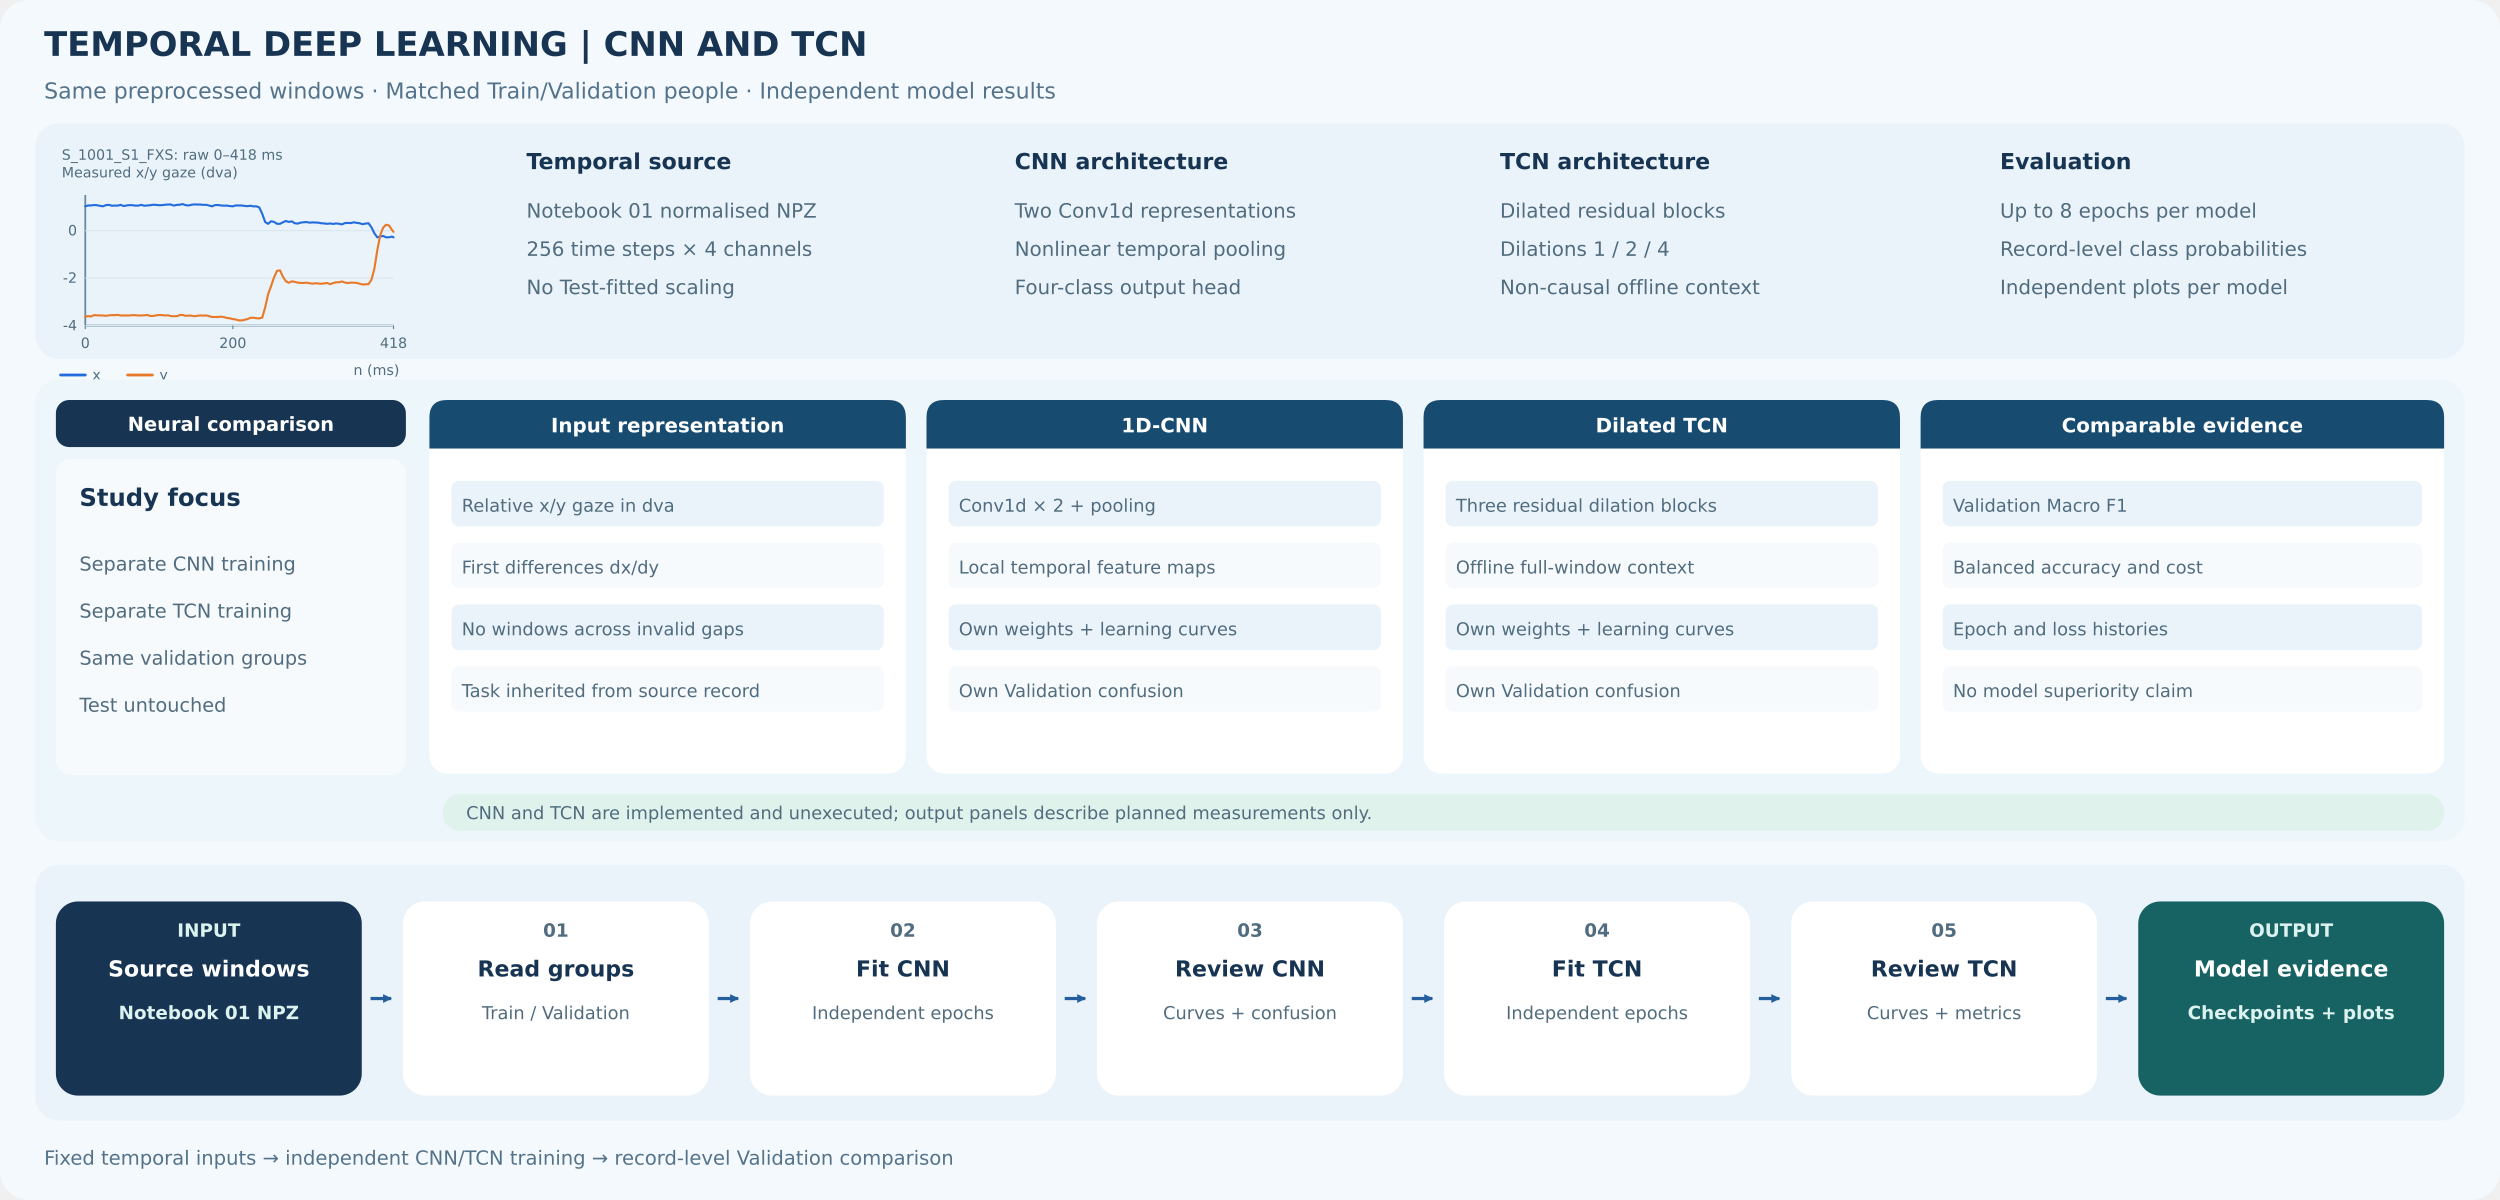
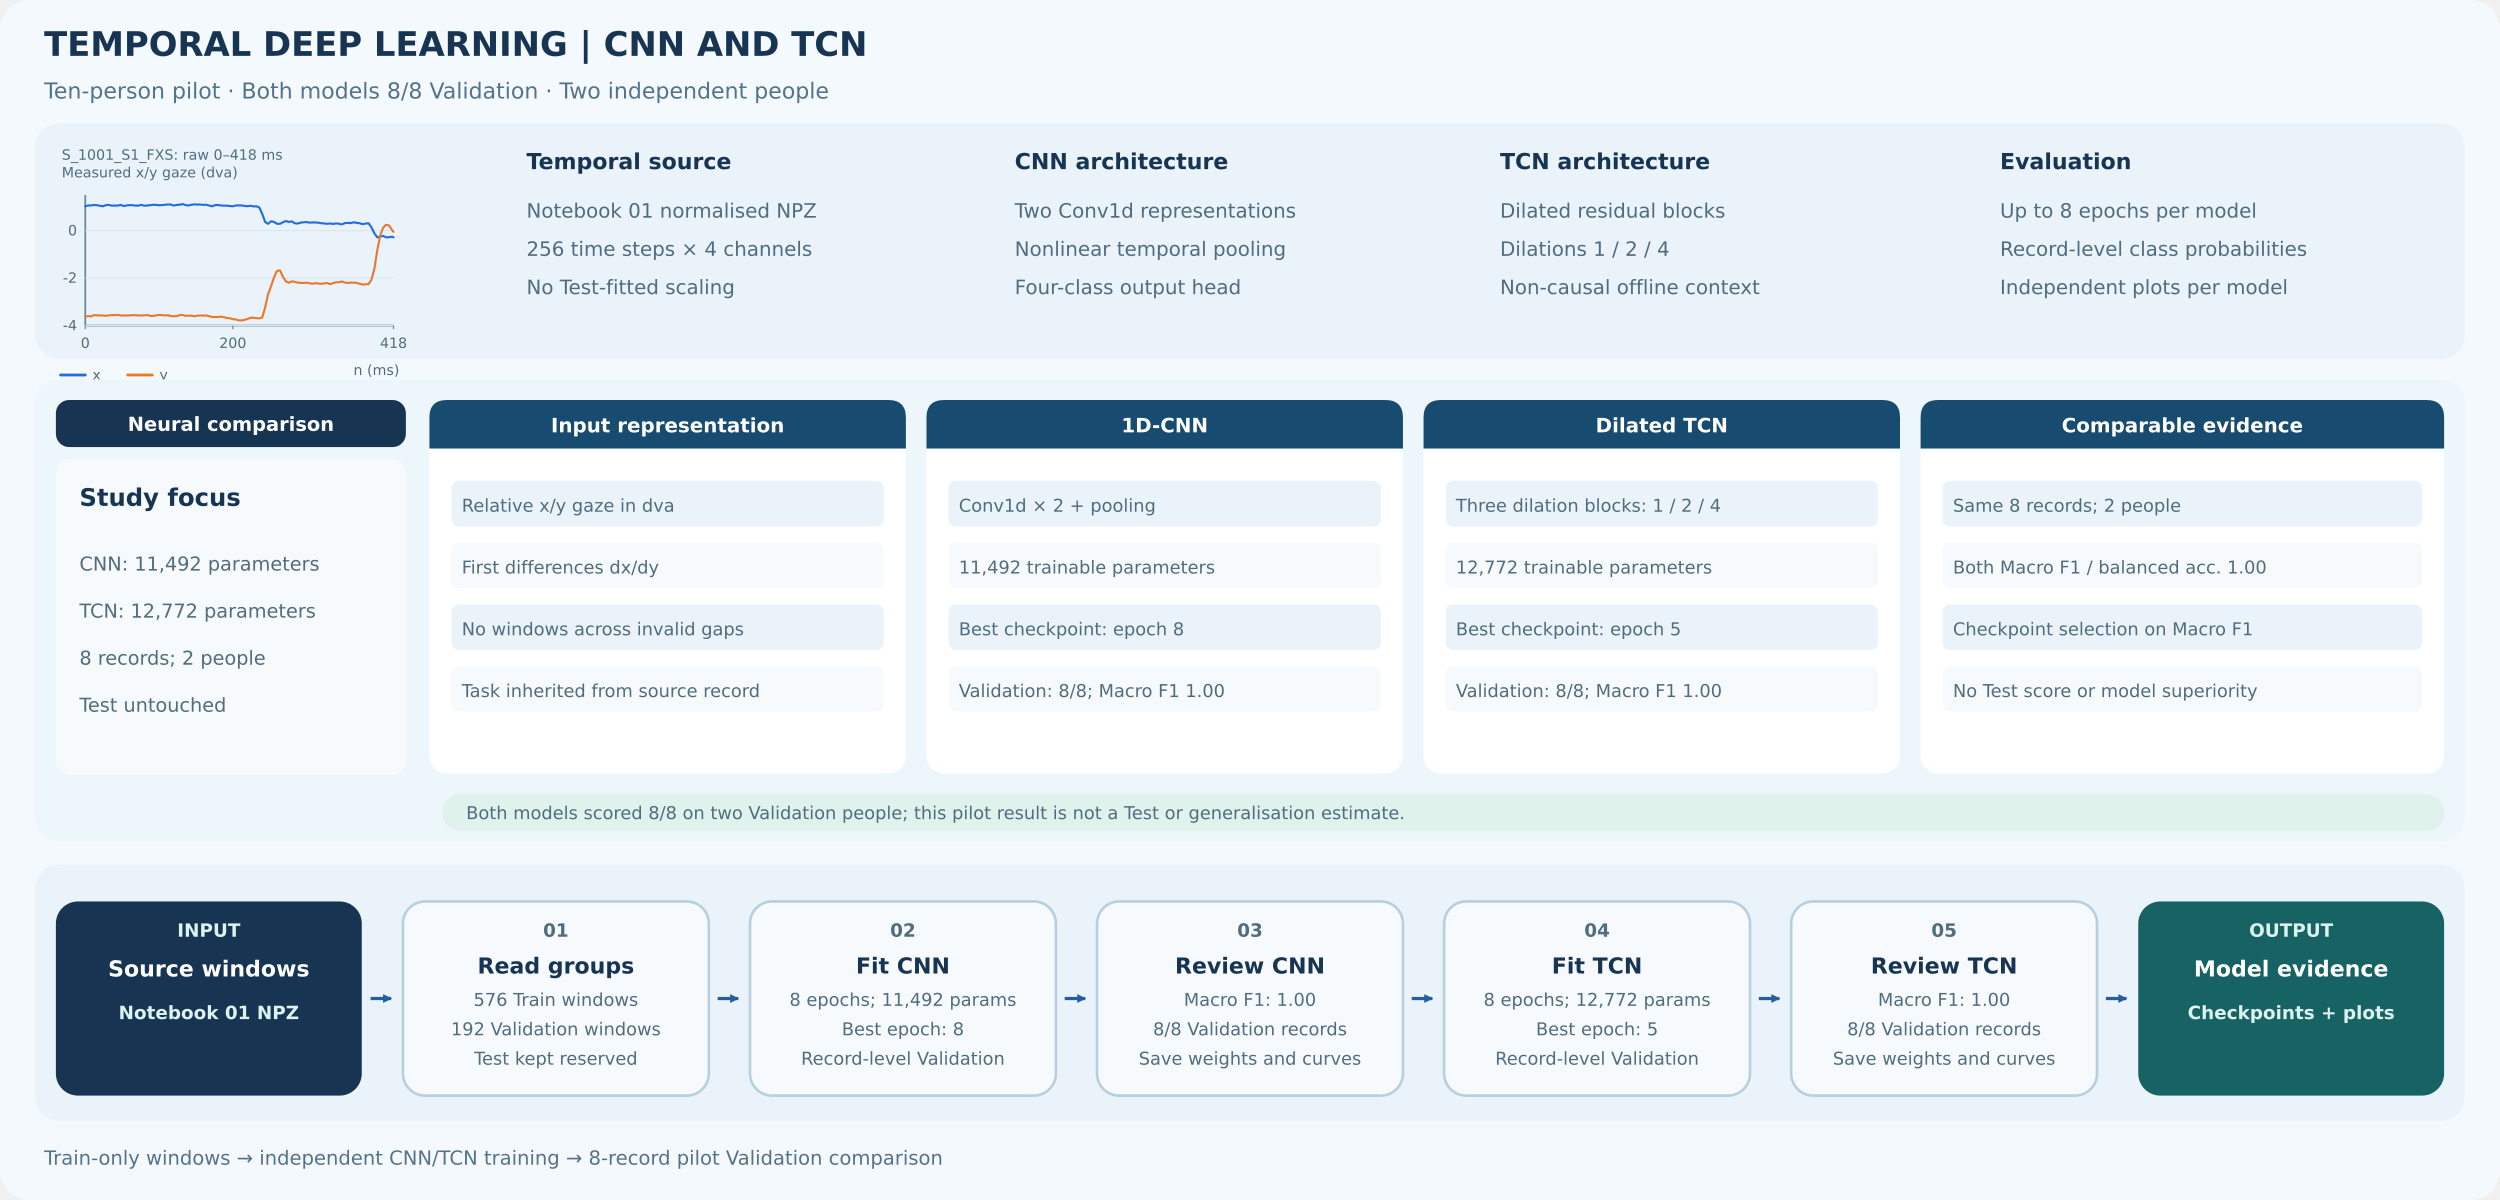
<svg xmlns="http://www.w3.org/2000/svg" width="1700" height="816" viewBox="0 0 1700 816" role="img" aria-labelledby="svg-title svg-desc">
  <defs>
    <style>
.title{font:700 23px DejaVu Sans,Arial,sans-serif;fill:#173453}.subtitle{font:400 15px DejaVu Sans,Arial,sans-serif;fill:#54738A}.sourceheading{font:700 11.5px DejaVu Sans,Arial,sans-serif;fill:#53738A}.sourcebody{font:400 13px DejaVu Sans,Arial,sans-serif;fill:#173453}.ctxhead{font:700 15px DejaVu Sans,Arial,sans-serif;fill:#173453}.ctxbody{font:400 13.5px DejaVu Sans,Arial,sans-serif;fill:#506C7E}.focushead{font:700 16.5px DejaVu Sans,Arial,sans-serif;fill:#173453}.focusbody{font:400 13.1px DejaVu Sans,Arial,sans-serif;fill:#506C7E}.sectionlabel{font:700 13.2px DejaVu Sans,Arial,sans-serif;fill:white}.panelhead{font:700 13.5px DejaVu Sans,Arial,sans-serif;fill:white}.panelbody{font:400 12.1px DejaVu Sans,Arial,sans-serif;fill:#506C7E}.nodeid{font:700 12.5px DejaVu Sans,Arial,sans-serif;fill:#506C7E}.nodetitle{font:700 15px DejaVu Sans,Arial,sans-serif;fill:#173453}.nodedesc{font:400 12.1px DejaVu Sans,Arial,sans-serif;fill:#506C7E}.endnodeid{font:700 12.5px DejaVu Sans,Arial,sans-serif;fill:#DBF2EF}.endnodetitle{font:700 15px DejaVu Sans,Arial,sans-serif;fill:white}.footer{font:400 13.3px DejaVu Sans,Arial,sans-serif;fill:#54738A}.overview-id{font:700 11.3px DejaVu Sans,Arial,sans-serif;fill:#506C7E}.overview-title{font:700 12.9px DejaVu Sans,Arial,sans-serif;fill:#173453}.overview-body{font:400 10.9px DejaVu Sans,Arial,sans-serif;fill:#506C7E}.overview-terminal-id{font:700 11.3px DejaVu Sans,Arial,sans-serif;fill:#DBF2EF}.overview-terminal-title{font:700 12.9px DejaVu Sans,Arial,sans-serif;fill:#FFFFFF}.overview-terminal-body{font:400 10.9px DejaVu Sans,Arial,sans-serif;fill:#DBF2EF}</style>
    <marker id="arr" markerWidth="6" markerHeight="6" refX="5.5" refY="3" orient="auto" markerUnits="userSpaceOnUse">
      <path d="M0 0 L6 3 L0 6 Z" fill="#245E9D" />
    </marker>
  </defs>
  <rect x="0" y="0" width="1700" height="816" rx="20" fill="#F4F9FD" stroke="none" stroke-width="1" />
  <g id="band-0-header">
    <text x="30" y="38" class="title">TEMPORAL DEEP LEARNING | CNN AND TCN</text>
-     <text x="30" y="67" class="subtitle">Same preprocessed windows · Matched Train/Validation people · Independent model results</text>
+     <text x="30" y="67" class="subtitle">Ten-person pilot · Both models 8/8 Validation · Two independent people</text>
  </g>
  <g id="band-1-context">
    <rect x="24" y="84" width="1652" height="160" rx="16" fill="#EAF3FA" stroke-width="2" />
    <g id="source-record" aria-label="Measured horizontal and vertical gaze excerpt from original GazeBase record S_1001_S1_FXS" transform="translate(-204.4 -153) scale(0.8)">
      <text x="308" y="327" class="panelbody">S_1001_S1_FXS: raw 0–418 ms</text>
      <text x="308" y="342" class="panelbody">Measured x/y gaze (dva)</text>
      <line x1="328" y1="357" x2="328" y2="468" stroke="#66879D" stroke-width="1.5" />
      <line x1="328" y1="468" x2="590" y2="468" stroke="#66879D" stroke-width="1.5" />
      <line x1="328" y1="468" x2="590" y2="468" stroke="#D9E6EF" stroke-width="1" />
      <text x="321" y="472" class="panelbody" text-anchor="end">-4</text>
      <line x1="328" y1="427.6" x2="590" y2="427.6" stroke="#D9E6EF" stroke-width="1" />
      <text x="321" y="431.6" class="panelbody" text-anchor="end">-2</text>
      <line x1="328" y1="387.3" x2="590" y2="387.3" stroke="#D9E6EF" stroke-width="1" />
      <text x="321" y="391.3" class="panelbody" text-anchor="end">0</text>
      <line x1="328" y1="468" x2="328" y2="471" stroke="#66879D" stroke-width="1" />
      <text x="328" y="487" class="panelbody" text-anchor="middle">0</text>
      <line x1="453.4" y1="468" x2="453.4" y2="471" stroke="#66879D" stroke-width="1" />
      <text x="453.4" y="487" class="panelbody" text-anchor="middle">200</text>
      <line x1="590" y1="468" x2="590" y2="471" stroke="#66879D" stroke-width="1" />
      <text x="590" y="487" class="panelbody" text-anchor="middle">418</text>
      <path d="M328.0 366.6 L330.5 365.9 L333.0 365.9 L335.5 365.5 L338.0 365.7 L340.5 366.2 L343.0 366.6 L345.6 365.6 L348.1 365.4 L350.6 366.1 L353.1 366.0 L355.6 366.0 L358.1 365.4 L360.6 366.4 L363.1 365.9 L365.6 365.6 L368.1 365.7 L370.6 366.0 L373.1 366.0 L375.6 365.4 L378.1 366.1 L380.7 365.9 L383.2 365.7 L385.7 365.3 L388.2 365.4 L390.7 365.7 L393.2 365.6 L395.7 365.3 L398.2 365.1 L400.7 365.1 L403.2 366.0 L405.7 365.4 L408.2 365.3 L410.7 364.7 L413.2 365.6 L415.8 365.9 L418.3 365.3 L420.8 365.0 L423.3 365.1 L425.8 365.1 L428.3 365.4 L430.8 365.3 L433.3 366.0 L435.8 366.6 L438.3 365.6 L440.8 365.5 L443.3 365.9 L445.8 366.1 L448.3 366.0 L450.9 366.4 L453.4 366.6 L455.9 365.9 L458.4 365.9 L460.9 365.9 L463.4 366.3 L465.9 366.5 L468.4 366.1 L470.9 366.7 L473.4 366.6 L475.9 367.6 L478.4 373.0 L480.9 380.0 L483.4 381.5 L486.0 379.3 L488.5 379.9 L491.0 381.5 L493.5 381.5 L496.0 380.2 L498.5 379.1 L501.0 379.9 L503.5 379.4 L506.0 381.0 L508.5 381.3 L511.0 380.5 L513.5 380.2 L516.0 380.0 L518.5 380.5 L521.1 380.3 L523.6 380.4 L526.1 380.5 L528.6 381.0 L531.1 381.2 L533.6 381.5 L536.1 381.2 L538.6 381.6 L541.1 381.2 L543.6 381.4 L546.1 382.0 L548.6 380.9 L551.1 380.7 L553.6 380.9 L556.2 380.2 L558.7 380.7 L561.2 381.0 L563.7 381.8 L566.2 381.3 L568.7 381.0 L571.2 384.4 L573.7 389.5 L576.2 393.0 L578.7 392.3 L581.2 391.8 L583.7 393.0 L586.2 392.9 L588.7 392.4 L590.0 393.0" fill="none" stroke="#236CDE" stroke-width="1.8" stroke-linecap="round" stroke-linejoin="round" />
      <path d="M328.0 460.3 L330.5 460.0 L333.0 460.2 L335.5 459.1 L338.0 459.3 L340.5 459.4 L343.0 459.4 L345.6 459.7 L348.1 459.3 L350.6 459.1 L353.1 459.1 L355.6 458.9 L358.1 459.4 L360.6 459.4 L363.1 459.4 L365.6 459.4 L368.1 459.1 L370.6 459.2 L373.1 459.4 L375.6 459.4 L378.1 459.3 L380.7 459.0 L383.2 459.8 L385.7 459.8 L388.2 459.3 L390.7 459.0 L393.2 459.1 L395.7 459.4 L398.2 459.2 L400.7 459.9 L403.2 460.0 L405.7 460.0 L408.2 459.1 L410.7 458.9 L413.2 459.7 L415.8 459.5 L418.3 459.6 L420.8 460.1 L423.3 459.6 L425.8 459.4 L428.3 459.5 L430.8 459.4 L433.3 460.0 L435.8 460.7 L438.3 460.7 L440.8 460.7 L443.3 460.4 L445.8 460.8 L448.3 461.5 L450.9 461.8 L453.4 462.5 L455.9 462.8 L458.4 463.6 L460.9 463.6 L463.4 463.1 L465.9 462.4 L468.4 461.4 L470.9 461.3 L473.4 461.7 L475.9 461.9 L478.4 461.2 L480.9 452.5 L483.4 441.3 L486.0 434.2 L488.5 426.8 L491.0 421.4 L493.5 421.1 L496.0 426.5 L498.5 430.4 L501.0 431.6 L503.5 430.4 L506.0 430.8 L508.5 431.5 L511.0 431.7 L513.5 431.8 L516.0 431.5 L518.5 432.0 L521.1 432.4 L523.6 432.0 L526.1 432.2 L528.6 432.5 L531.1 432.1 L533.6 431.8 L536.1 432.8 L538.6 431.9 L541.1 431.2 L543.6 431.2 L546.1 430.5 L548.6 431.4 L551.1 431.8 L553.6 431.5 L556.2 431.5 L558.7 431.7 L561.2 432.4 L563.7 433.1 L566.2 432.9 L568.7 432.8 L571.2 429.1 L573.7 419.8 L576.2 404.0 L578.7 391.1 L581.2 384.7 L583.7 382.3 L586.2 382.9 L588.7 386.7 L590.0 388.3" fill="none" stroke="#E87929" stroke-width="1.8" stroke-linecap="round" stroke-linejoin="round" />
      <path d="M307 510 L328 510" fill="none" stroke="#236CDE" stroke-width="2.4" stroke-linecap="round" stroke-linejoin="round" />
      <text x="334" y="514" class="panelbody">x</text>
      <path d="M364 510 L385 510" fill="none" stroke="#E87929" stroke-width="2.4" stroke-linecap="round" stroke-linejoin="round" />
      <text x="391" y="514" class="panelbody">y</text>
      <text x="595" y="510" class="panelbody" text-anchor="end">n (ms)</text>
    </g>
    <g id="context-1">
      <text x="358" y="115" class="ctxhead">Temporal source</text>
      <text x="358" y="148" class="ctxbody">Notebook 01 normalised NPZ</text>
      <text x="358" y="174" class="ctxbody">256 time steps × 4 channels</text>
      <text x="358" y="200" class="ctxbody">No Test-fitted scaling</text>
    </g>
    <g id="context-2">
      <text x="690" y="115" class="ctxhead">CNN architecture</text>
      <text x="690" y="148" class="ctxbody">Two Conv1d representations</text>
      <text x="690" y="174" class="ctxbody">Nonlinear temporal pooling</text>
      <text x="690" y="200" class="ctxbody">Four-class output head</text>
    </g>
    <g id="context-3">
      <text x="1020" y="115" class="ctxhead">TCN architecture</text>
      <text x="1020" y="148" class="ctxbody">Dilated residual blocks</text>
      <text x="1020" y="174" class="ctxbody">Dilations 1 / 2 / 4</text>
      <text x="1020" y="200" class="ctxbody">Non-causal offline context</text>
    </g>
    <g id="context-4">
      <text x="1360" y="115" class="ctxhead">Evaluation</text>
      <text x="1360" y="148" class="ctxbody">Up to 8 epochs per model</text>
      <text x="1360" y="174" class="ctxbody">Record-level class probabilities</text>
      <text x="1360" y="200" class="ctxbody">Independent plots per model</text>
    </g>
  </g>
  <g id="band-2-analysis">
    <rect x="24" y="258" width="1652" height="314" rx="16" fill="#EDF6FB" stroke-width="1.5" />
    <g id="focus">
      <rect x="38" y="272" width="238" height="32" rx="9" fill="#173453" stroke-width="1.5" />
      <text x="157" y="293" class="sectionlabel" text-anchor="middle">Neural comparison</text>
      <rect x="38" y="312" width="238" height="215" rx="10" fill="#F7FAFD" stroke-width="1.5" />
      <text x="54" y="344" class="focushead">Study focus</text>
-       <text x="54" y="388" class="focusbody">Separate CNN training</text>
-       <text x="54" y="420" class="focusbody">Separate TCN training</text>
-       <text x="54" y="452" class="focusbody">Same validation groups</text>
+       <text x="54" y="388" class="focusbody">CNN: 11,492 parameters</text>
+       <text x="54" y="420" class="focusbody">TCN: 12,772 parameters</text>
+       <text x="54" y="452" class="focusbody">8 records; 2 people</text>
      <text x="54" y="484" class="focusbody">Test untouched</text>
    </g>
    <g id="panels">
      <g id="panel-1">
        <rect x="292" y="272" width="324" height="254" rx="12" fill="#FFFFFF" stroke-width="1.5" />
        <path d="M304 272 H604 Q616 272 616 284 V305 H292 V284 Q292 272 304 272Z" fill="#174B70" />
        <text x="454" y="294" class="panelhead" text-anchor="middle">Input representation</text>
        <g id="scientific-panel-1">
          <rect x="307" y="327" width="294" height="31" rx="5" fill="#EAF3FA" stroke-width="0" />
          <text x="314" y="348" class="panelbody">Relative x/y gaze in dva</text>
          <rect x="307" y="369" width="294" height="31" rx="5" fill="#F7FAFD" stroke-width="0" />
          <text x="314" y="390" class="panelbody">First differences dx/dy</text>
          <rect x="307" y="411" width="294" height="31" rx="5" fill="#EAF3FA" stroke-width="0" />
          <text x="314" y="432" class="panelbody">No windows across invalid gaps</text>
          <rect x="307" y="453" width="294" height="31" rx="5" fill="#F7FAFD" stroke-width="0" />
          <text x="314" y="474" class="panelbody">Task inherited from source record</text>
        </g>
      </g>
      <g id="panel-2">
        <rect x="630" y="272" width="324" height="254" rx="12" fill="#FFFFFF" stroke-width="1.5" />
        <path d="M642 272 H942 Q954 272 954 284 V305 H630 V284 Q630 272 642 272Z" fill="#174B70" />
        <text x="792" y="294" class="panelhead" text-anchor="middle">1D-CNN</text>
        <g id="scientific-panel-2">
          <rect x="645" y="327" width="294" height="31" rx="5" fill="#EAF3FA" stroke-width="0" />
          <text x="652" y="348" class="panelbody">Conv1d × 2 + pooling</text>
          <rect x="645" y="369" width="294" height="31" rx="5" fill="#F7FAFD" stroke-width="0" />
-           <text x="652" y="390" class="panelbody">Local temporal feature maps</text>
+           <text x="652" y="390" class="panelbody">11,492 trainable parameters</text>
          <rect x="645" y="411" width="294" height="31" rx="5" fill="#EAF3FA" stroke-width="0" />
-           <text x="652" y="432" class="panelbody">Own weights + learning curves</text>
+           <text x="652" y="432" class="panelbody">Best checkpoint: epoch 8</text>
          <rect x="645" y="453" width="294" height="31" rx="5" fill="#F7FAFD" stroke-width="0" />
-           <text x="652" y="474" class="panelbody">Own Validation confusion</text>
+           <text x="652" y="474" class="panelbody">Validation: 8/8; Macro F1 1.00</text>
        </g>
      </g>
      <g id="panel-3">
        <rect x="968" y="272" width="324" height="254" rx="12" fill="#FFFFFF" stroke-width="1.5" />
        <path d="M980 272 H1280 Q1292 272 1292 284 V305 H968 V284 Q968 272 980 272Z" fill="#174B70" />
        <text x="1130" y="294" class="panelhead" text-anchor="middle">Dilated TCN</text>
        <g id="scientific-panel-3">
          <rect x="983" y="327" width="294" height="31" rx="5" fill="#EAF3FA" stroke-width="0" />
-           <text x="990" y="348" class="panelbody">Three residual dilation blocks</text>
+           <text x="990" y="348" class="panelbody">Three dilation blocks: 1 / 2 / 4</text>
          <rect x="983" y="369" width="294" height="31" rx="5" fill="#F7FAFD" stroke-width="0" />
-           <text x="990" y="390" class="panelbody">Offline full-window context</text>
+           <text x="990" y="390" class="panelbody">12,772 trainable parameters</text>
          <rect x="983" y="411" width="294" height="31" rx="5" fill="#EAF3FA" stroke-width="0" />
-           <text x="990" y="432" class="panelbody">Own weights + learning curves</text>
+           <text x="990" y="432" class="panelbody">Best checkpoint: epoch 5</text>
          <rect x="983" y="453" width="294" height="31" rx="5" fill="#F7FAFD" stroke-width="0" />
-           <text x="990" y="474" class="panelbody">Own Validation confusion</text>
+           <text x="990" y="474" class="panelbody">Validation: 8/8; Macro F1 1.00</text>
        </g>
      </g>
      <g id="panel-4">
        <rect x="1306" y="272" width="356" height="254" rx="12" fill="#FFFFFF" stroke-width="1.5" />
        <path d="M1318 272 H1650 Q1662 272 1662 284 V305 H1306 V284 Q1306 272 1318 272Z" fill="#174B70" />
        <text x="1484" y="294" class="panelhead" text-anchor="middle">Comparable evidence</text>
        <g id="scientific-panel-4">
          <rect x="1321" y="327" width="326" height="31" rx="5" fill="#EAF3FA" stroke-width="0" />
-           <text x="1328" y="348" class="panelbody">Validation Macro F1</text>
+           <text x="1328" y="348" class="panelbody">Same 8 records; 2 people</text>
          <rect x="1321" y="369" width="326" height="31" rx="5" fill="#F7FAFD" stroke-width="0" />
-           <text x="1328" y="390" class="panelbody">Balanced accuracy and cost</text>
+           <text x="1328" y="390" class="panelbody">Both Macro F1 / balanced acc. 1.00</text>
          <rect x="1321" y="411" width="326" height="31" rx="5" fill="#EAF3FA" stroke-width="0" />
-           <text x="1328" y="432" class="panelbody">Epoch and loss histories</text>
+           <text x="1328" y="432" class="panelbody">Checkpoint selection on Macro F1</text>
          <rect x="1321" y="453" width="326" height="31" rx="5" fill="#F7FAFD" stroke-width="0" />
-           <text x="1328" y="474" class="panelbody">No model superiority claim</text>
+           <text x="1328" y="474" class="panelbody">No Test score or model superiority</text>
        </g>
      </g>
    </g>
    <g id="scientific-note">
      <rect x="301" y="540" width="1361" height="25" rx="12" fill="#E0F2EC" stroke-width="1.5" />
-       <text x="317" y="557" class="panelbody">CNN and TCN are implemented and unexecuted; output panels describe planned measurements only.</text>
+       <text x="317" y="557" class="panelbody">Both models scored 8/8 on two Validation people; this pilot result is not a Test or generalisation estimate.</text>
    </g>
  </g>
  <g id="band-3-workflow">
    <rect x="24" y="588" width="1652" height="174" rx="16" fill="#EAF3FA" stroke-width="2" />
    <g id="nodes">
      <g id="node-0">
        <rect x="38" y="613" width="208" height="132" rx="15" fill="#173453" stroke-width="1.8" />
        <text x="142" y="637" class="endnodeid" text-anchor="middle">INPUT</text>
        <text x="142" y="664" class="endnodetitle" text-anchor="middle">Source windows</text>
        <text x="142" y="693" class="endnodeid" text-anchor="middle">Notebook 01 NPZ</text>
      </g>
      <g id="node-1">
-         <rect x="274" y="613" width="208" height="132" rx="15" fill="#FFFFFF" stroke-width="1.8" />
+         <rect x="274" y="613" width="208" height="132" rx="15" fill="#F7FAFD" stroke="#B8CFDE" stroke-width="1.8" />
        <text x="378" y="637" class="nodeid" text-anchor="middle">01</text>
-         <text x="378" y="664" class="nodetitle" text-anchor="middle">Read groups</text>
-         <text x="378" y="693" class="nodedesc" text-anchor="middle">Train / Validation</text>
+         <text x="378" y="662" class="nodetitle" text-anchor="middle">Read groups</text>
+         <text x="378" y="684" class="nodedesc" text-anchor="middle">576 Train windows</text>
+         <text x="378" y="704" class="nodedesc" text-anchor="middle">192 Validation windows</text>
+         <text x="378" y="724" class="nodedesc" text-anchor="middle">Test kept reserved</text>
      </g>
      <g id="node-2">
-         <rect x="510" y="613" width="208" height="132" rx="15" fill="#FFFFFF" stroke-width="1.8" />
+         <rect x="510" y="613" width="208" height="132" rx="15" fill="#F7FAFD" stroke="#B8CFDE" stroke-width="1.8" />
        <text x="614" y="637" class="nodeid" text-anchor="middle">02</text>
-         <text x="614" y="664" class="nodetitle" text-anchor="middle">Fit CNN</text>
-         <text x="614" y="693" class="nodedesc" text-anchor="middle">Independent epochs</text>
+         <text x="614" y="662" class="nodetitle" text-anchor="middle">Fit CNN</text>
+         <text x="614" y="684" class="nodedesc" text-anchor="middle">8 epochs; 11,492 params</text>
+         <text x="614" y="704" class="nodedesc" text-anchor="middle">Best epoch: 8</text>
+         <text x="614" y="724" class="nodedesc" text-anchor="middle">Record-level Validation</text>
      </g>
      <g id="node-3">
-         <rect x="746" y="613" width="208" height="132" rx="15" fill="#FFFFFF" stroke-width="1.8" />
+         <rect x="746" y="613" width="208" height="132" rx="15" fill="#F7FAFD" stroke="#B8CFDE" stroke-width="1.8" />
        <text x="850" y="637" class="nodeid" text-anchor="middle">03</text>
-         <text x="850" y="664" class="nodetitle" text-anchor="middle">Review CNN</text>
-         <text x="850" y="693" class="nodedesc" text-anchor="middle">Curves + confusion</text>
+         <text x="850" y="662" class="nodetitle" text-anchor="middle">Review CNN</text>
+         <text x="850" y="684" class="nodedesc" text-anchor="middle">Macro F1: 1.00</text>
+         <text x="850" y="704" class="nodedesc" text-anchor="middle">8/8 Validation records</text>
+         <text x="850" y="724" class="nodedesc" text-anchor="middle">Save weights and curves</text>
      </g>
      <g id="node-4">
-         <rect x="982" y="613" width="208" height="132" rx="15" fill="#FFFFFF" stroke-width="1.8" />
+         <rect x="982" y="613" width="208" height="132" rx="15" fill="#F7FAFD" stroke="#B8CFDE" stroke-width="1.8" />
        <text x="1086" y="637" class="nodeid" text-anchor="middle">04</text>
-         <text x="1086" y="664" class="nodetitle" text-anchor="middle">Fit TCN</text>
-         <text x="1086" y="693" class="nodedesc" text-anchor="middle">Independent epochs</text>
+         <text x="1086" y="662" class="nodetitle" text-anchor="middle">Fit TCN</text>
+         <text x="1086" y="684" class="nodedesc" text-anchor="middle">8 epochs; 12,772 params</text>
+         <text x="1086" y="704" class="nodedesc" text-anchor="middle">Best epoch: 5</text>
+         <text x="1086" y="724" class="nodedesc" text-anchor="middle">Record-level Validation</text>
      </g>
      <g id="node-5">
-         <rect x="1218" y="613" width="208" height="132" rx="15" fill="#FFFFFF" stroke-width="1.8" />
+         <rect x="1218" y="613" width="208" height="132" rx="15" fill="#F7FAFD" stroke="#B8CFDE" stroke-width="1.8" />
        <text x="1322" y="637" class="nodeid" text-anchor="middle">05</text>
-         <text x="1322" y="664" class="nodetitle" text-anchor="middle">Review TCN</text>
-         <text x="1322" y="693" class="nodedesc" text-anchor="middle">Curves + metrics</text>
+         <text x="1322" y="662" class="nodetitle" text-anchor="middle">Review TCN</text>
+         <text x="1322" y="684" class="nodedesc" text-anchor="middle">Macro F1: 1.00</text>
+         <text x="1322" y="704" class="nodedesc" text-anchor="middle">8/8 Validation records</text>
+         <text x="1322" y="724" class="nodedesc" text-anchor="middle">Save weights and curves</text>
      </g>
      <g id="node-6">
        <rect x="1454" y="613" width="208" height="132" rx="15" fill="#176363" stroke-width="1.8" />
        <text x="1558" y="637" class="endnodeid" text-anchor="middle">OUTPUT</text>
        <text x="1558" y="664" class="endnodetitle" text-anchor="middle">Model evidence</text>
        <text x="1558" y="693" class="endnodeid" text-anchor="middle">Checkpoints + plots</text>
      </g>
    </g>
    <g id="connectors">
      <line x1="252" y1="679" x2="266" y2="679" stroke="#245E9D" stroke-width="2.2" marker-end="url(#arr)" />
      <line x1="488" y1="679" x2="502" y2="679" stroke="#245E9D" stroke-width="2.2" marker-end="url(#arr)" />
      <line x1="724" y1="679" x2="738" y2="679" stroke="#245E9D" stroke-width="2.2" marker-end="url(#arr)" />
      <line x1="960" y1="679" x2="974" y2="679" stroke="#245E9D" stroke-width="2.2" marker-end="url(#arr)" />
      <line x1="1196" y1="679" x2="1210" y2="679" stroke="#245E9D" stroke-width="2.2" marker-end="url(#arr)" />
      <line x1="1432" y1="679" x2="1446" y2="679" stroke="#245E9D" stroke-width="2.2" marker-end="url(#arr)" />
    </g>
  </g>
  <g id="band-4-summary">
-     <text x="30" y="792" class="footer">Fixed temporal inputs → independent CNN/TCN training → record-level Validation comparison</text>
+     <text x="30" y="792" class="footer">Train-only windows → independent CNN/TCN training → 8-record pilot Validation comparison</text>
  </g>
</svg>
